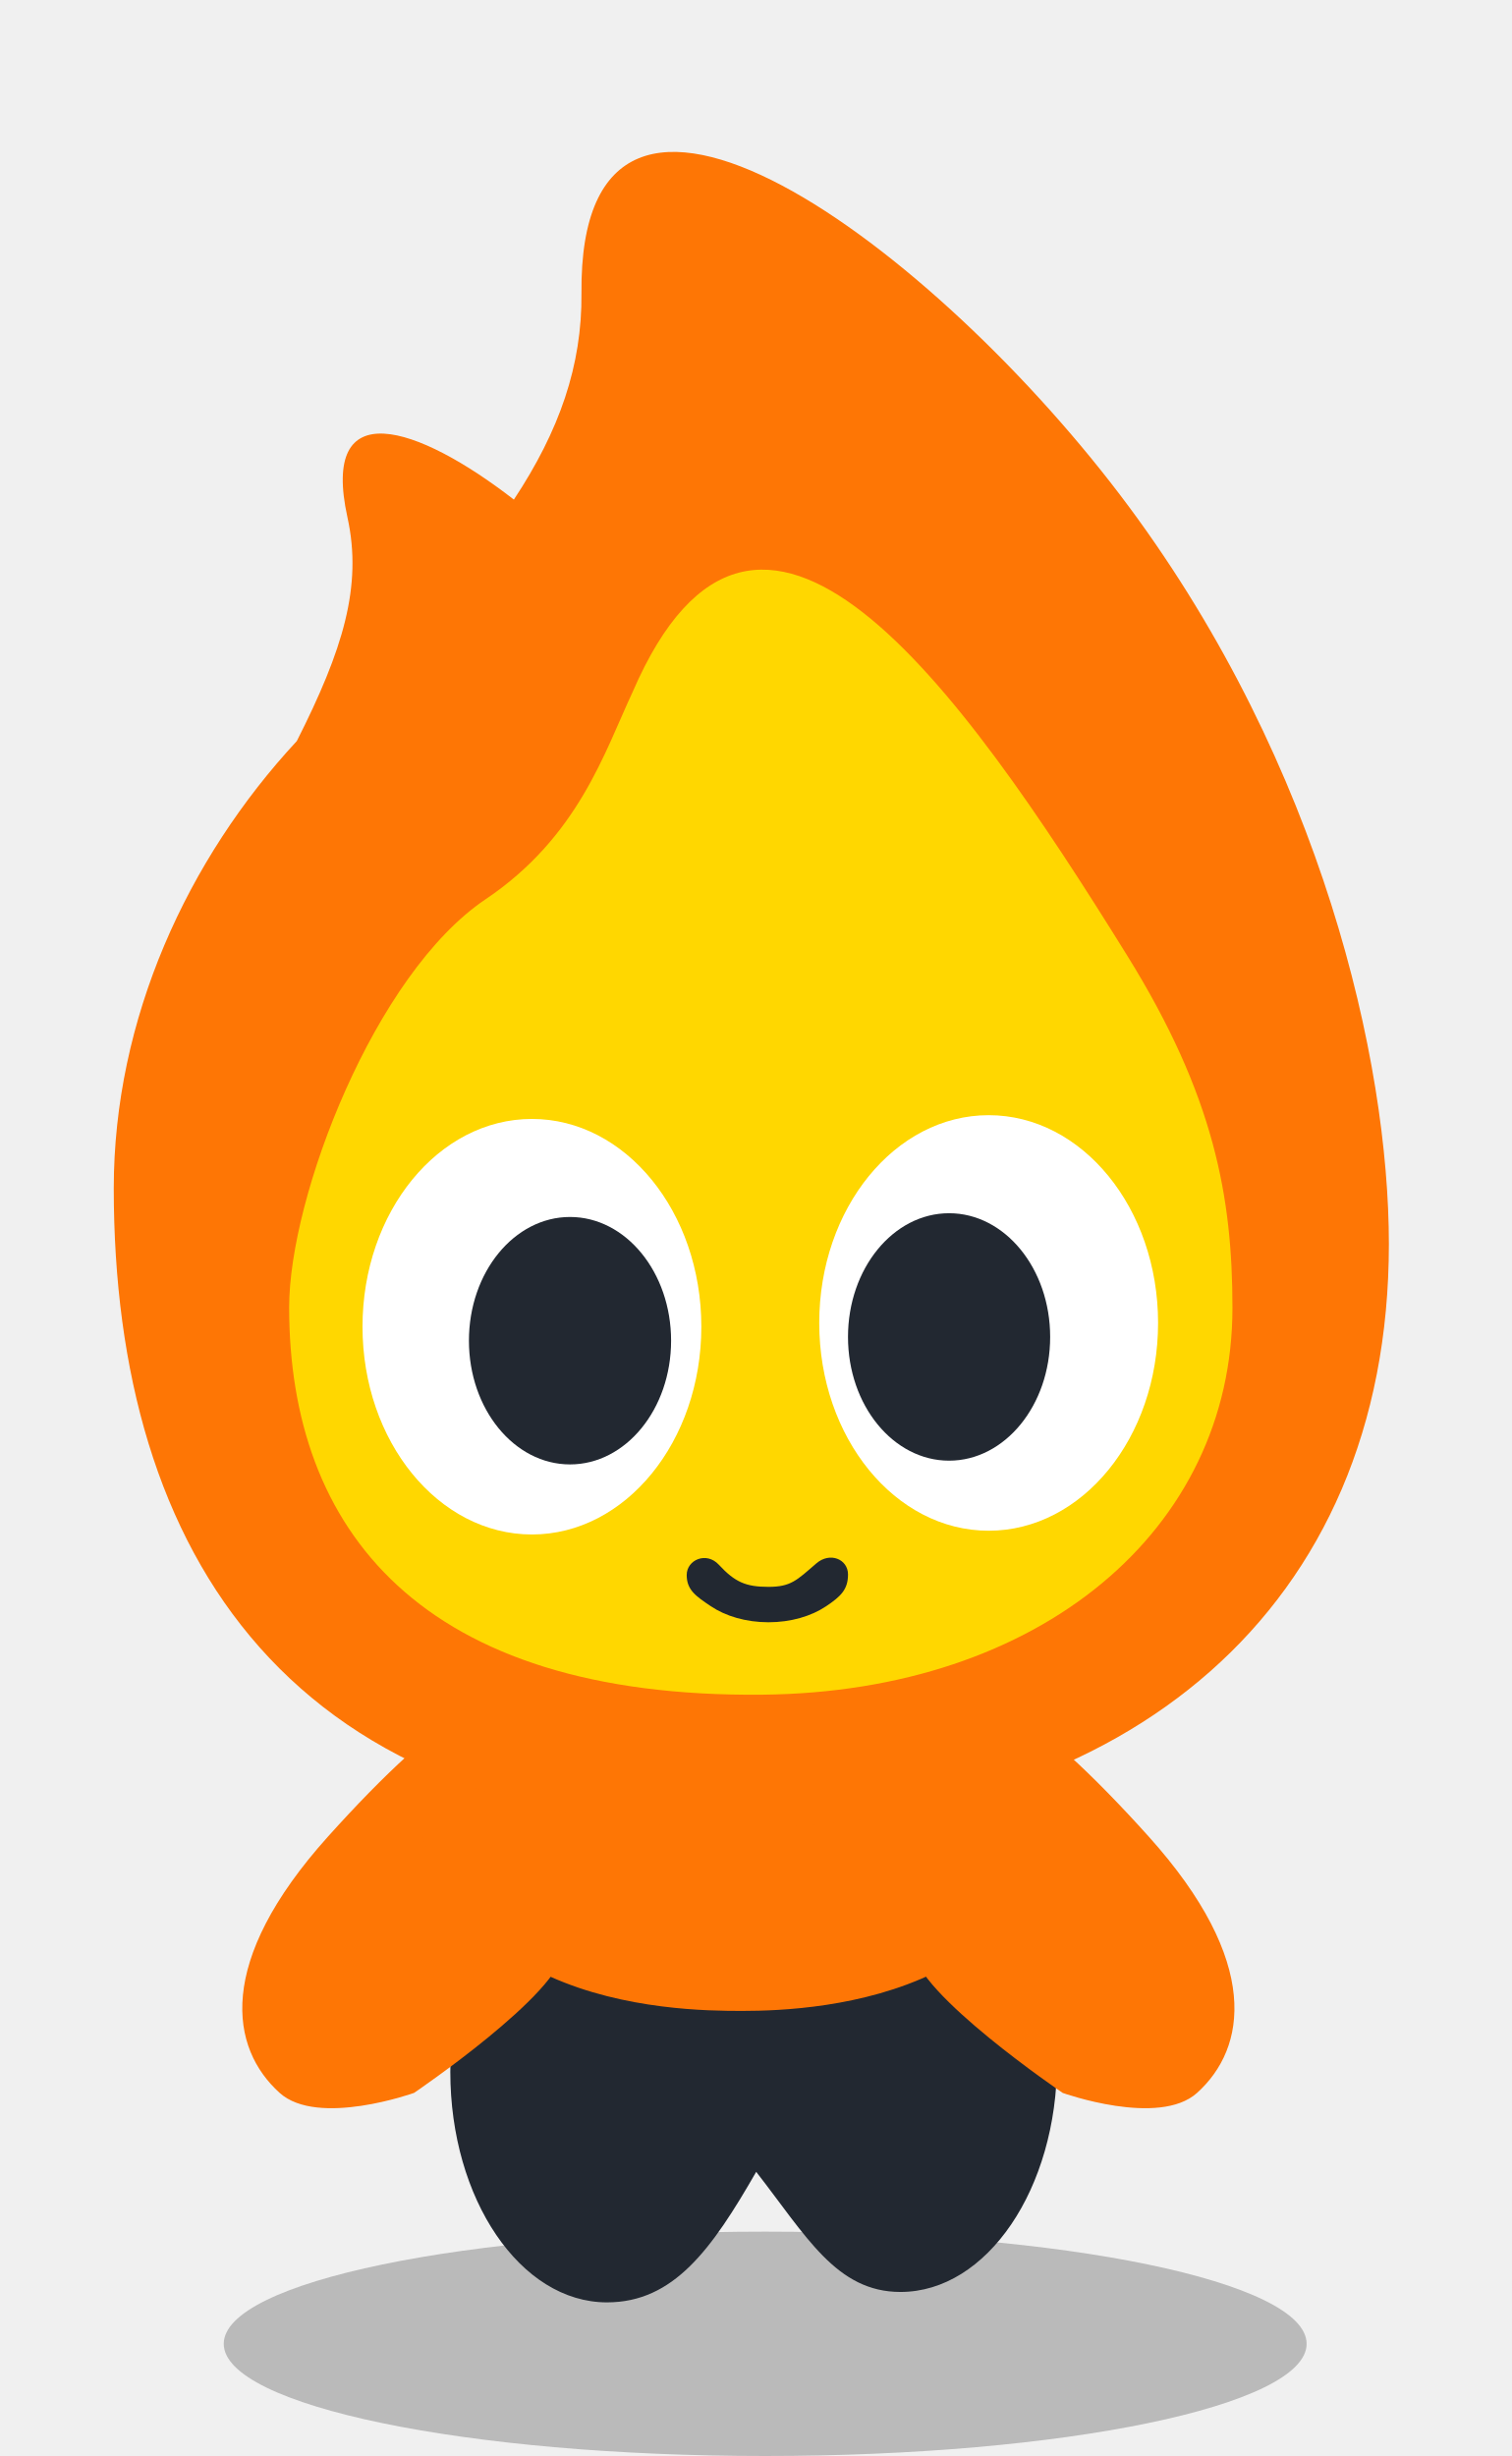
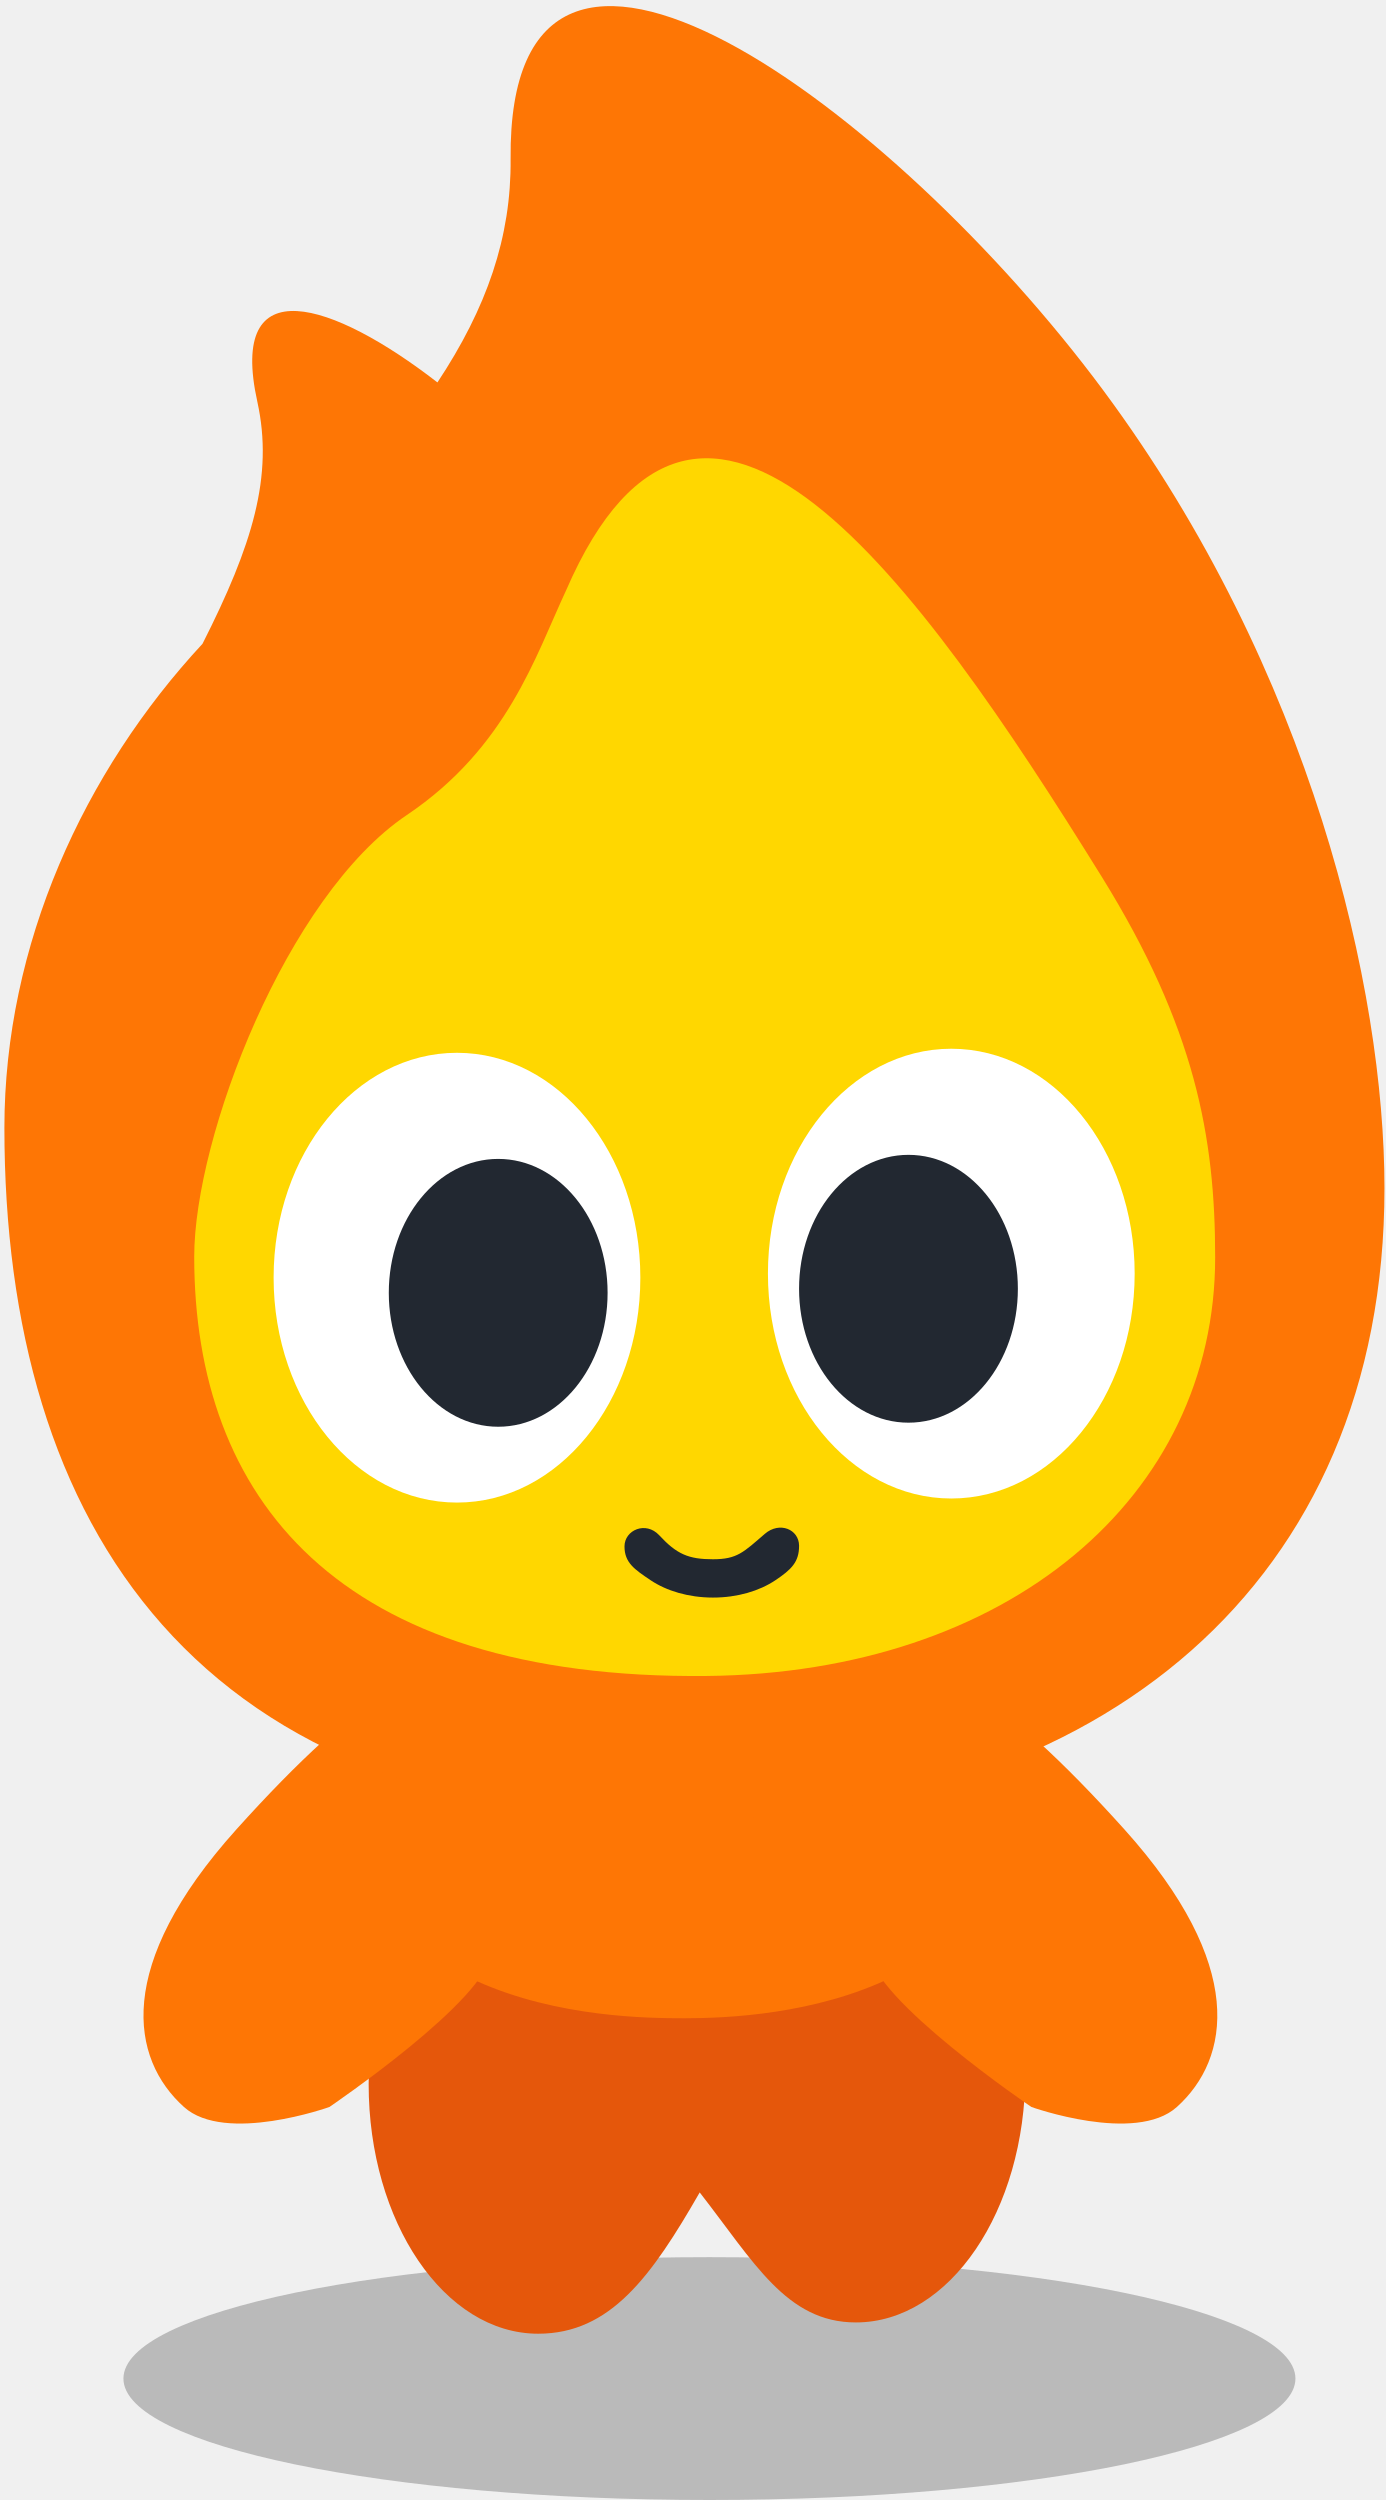
- <svg xmlns="http://www.w3.org/2000/svg" width="248" height="403" viewBox="0 0 248 403" fill="none">
-   <g clip-path="url(#clip0_107_323)">
-     <path d="M125.549 403C174.613 403 214.387 394.759 214.387 384.592C214.387 374.425 174.613 366.184 125.549 366.184C76.486 366.184 36.712 374.425 36.712 384.592C36.712 394.759 76.486 403 125.549 403Z" fill="#B8B8B8" fill-opacity="0.98" />
-     <path d="M147.745 300.429C136.779 300.429 127.021 296.215 123.449 311.478C119.551 297.106 110.098 302.137 99.585 302.137C85.393 302.137 73.888 319.072 73.888 339.963C73.887 360.855 85.392 377.791 99.585 377.791C110.551 377.791 116.778 369.079 124.076 356.372C132.29 366.91 137.231 376.082 147.745 376.082C161.936 376.082 173.441 359.147 173.442 338.255C173.441 317.364 161.936 300.429 147.745 300.429Z" fill="#222831" />
-     <path d="M92.43 319.987C92.43 319.987 101.02 283.446 95.012 278.029C86.903 270.715 72.403 280.687 53.837 301.337C35.272 321.988 37.777 336.107 45.888 343.42C52.155 349.071 67.936 343.42 67.936 343.42C67.936 343.42 92.12 327.006 92.43 319.987Z" fill="#FE7605" />
-     <path d="M149.868 319.987C149.868 319.987 141.278 283.446 147.286 278.029C155.395 270.715 169.895 280.687 188.46 301.337C207.026 321.988 204.521 336.107 196.41 343.42C190.143 349.071 174.362 343.42 174.362 343.42C174.362 343.42 150.178 327.006 149.868 319.987Z" fill="#FE7605" />
-     <path d="M175.063 286.794C175.063 327.695 134.791 329.968 121.745 329.968C110.545 329.968 67.293 329.4 67.293 286.794L121.745 286.794C121.745 286.794 175.217 287.541 175.063 286.794Z" fill="#FE7605" />
-     <path d="M95.408 48.102C94.918 -3.093 153.586 40.462 185.221 83.129C216.856 125.797 227.885 174.083 227.885 204.131C227.885 264.229 184.571 299.11 123.275 299.881C47.643 300.833 18.666 255.082 18.666 194.985C18.666 167.197 30.741 140.952 48.701 121.596C56.268 106.645 59.498 96.192 57.011 84.898C52.508 64.451 68.442 69.68 84.315 81.976C91.792 70.674 95.522 59.959 95.408 48.102Z" fill="#FE7605" />
-     <path d="M202.219 214.619C202.219 251.033 170.693 277.609 125.157 278.077C68.97 278.653 47.443 250.932 47.443 214.519C47.443 196.312 61.467 159.802 79.666 147.564C94.889 137.328 99.189 123.418 103.822 113.495C124.338 66.196 157.006 111.732 184.999 156.877C199.213 179.801 202.219 196.412 202.219 214.619Z" fill="#FFD700" />
-     <path d="M162.217 251.174C177.57 251.174 190.016 235.91 190.016 217.081C190.016 198.252 177.57 182.988 162.217 182.988C146.865 182.988 134.419 198.252 134.419 217.081C134.419 235.91 146.865 251.174 162.217 251.174Z" fill="white" />
-     <path d="M155.724 239.678C164.884 239.678 172.309 230.589 172.309 219.377C172.309 208.165 164.884 199.075 155.724 199.075C146.564 199.075 139.139 208.165 139.139 219.377C139.139 230.589 146.564 239.678 155.724 239.678Z" fill="#222831" />
-     <path d="M87.278 251.79C71.925 251.79 59.479 236.526 59.479 217.697C59.479 198.868 71.925 183.604 87.278 183.604C102.63 183.604 115.076 198.868 115.076 217.697C115.076 236.526 102.63 251.79 87.278 251.79Z" fill="white" />
-     <path d="M93.527 240.294C84.367 240.294 76.942 231.204 76.942 219.992C76.942 208.78 84.367 199.69 93.527 199.69C102.687 199.69 110.112 208.78 110.112 219.992C110.112 231.204 102.687 240.294 93.527 240.294Z" fill="#222831" />
-     <path d="M133.944 256.535C130.715 259.314 129.774 260.385 126.08 260.384C122.385 260.383 120.598 259.619 117.944 256.751C115.903 254.544 112.677 255.952 112.674 258.433C112.671 260.914 114.204 261.927 116.623 263.555C119.042 265.182 122.385 266.19 126.08 266.193C129.774 266.195 133.12 265.193 135.545 263.569C137.969 261.945 139.153 260.803 139.141 258.325C139.123 255.846 136.187 254.604 133.944 256.535Z" fill="#222831" />
+ <svg xmlns="http://www.w3.org/2000/svg" width="210" height="379" viewBox="0 0 210 379" fill="none">
+   <g clip-path="url(#clip0_96_777)">
+     <path d="M107.549 379C156.613 379 196.387 370.758 196.387 360.592C196.387 350.425 156.613 342.184 107.549 342.184C58.486 342.184 18.712 350.425 18.712 360.592C18.712 370.758 58.486 379 107.549 379Z" fill="#B8B8B8" fill-opacity="0.98" />
+     <path d="M129.745 276.429C118.779 276.429 109.021 272.215 105.449 287.478C101.551 273.106 92.098 278.137 81.585 278.137C67.393 278.137 55.888 295.072 55.888 315.963C55.887 336.855 67.392 353.791 81.585 353.791C92.551 353.791 98.778 345.079 106.076 332.372C114.29 342.91 119.231 352.082 129.745 352.082C143.936 352.082 155.441 335.147 155.442 314.255C155.441 293.364 143.936 276.429 129.745 276.429Z" fill="#E5570B" />
+     <path d="M74.43 295.987C74.43 295.987 83.021 259.446 77.013 254.029C68.903 246.715 54.403 256.687 35.838 277.337C17.272 297.988 19.778 312.107 27.888 319.42C34.155 325.071 49.937 319.42 49.937 319.42C49.937 319.42 74.12 303.006 74.43 295.987Z" fill="#FE7605" />
+     <path d="M131.868 295.987C131.868 295.987 123.278 259.446 129.286 254.029C137.395 246.715 151.895 256.687 170.46 277.337C189.026 297.988 186.521 312.107 178.41 319.42C172.143 325.071 156.362 319.42 156.362 319.42C156.362 319.42 132.178 303.006 131.868 295.987Z" fill="#FE7605" />
+     <path d="M157.064 262.794C157.064 303.695 116.791 305.967 103.745 305.967C92.546 305.967 49.294 305.399 49.293 262.794L103.745 262.794C103.745 262.794 157.217 263.54 157.064 262.794Z" fill="#FE7605" />
+     <path d="M77.408 24.102C76.918 -27.094 135.586 16.461 167.221 59.129C198.856 101.797 209.885 150.083 209.885 180.131C209.885 240.229 166.571 275.11 105.275 275.881C29.643 276.833 0.666 231.082 0.666 170.985C0.666 143.197 12.741 116.952 30.701 97.596C38.268 82.645 41.498 72.191 39.011 60.898C34.508 40.451 50.442 45.679 66.315 57.976C73.792 46.673 77.522 35.958 77.408 24.102Z" fill="#FE7605" />
+     <path d="M184.219 190.619C184.219 227.033 152.693 253.609 107.157 254.077C50.97 254.653 29.443 226.932 29.443 190.519C29.443 172.312 43.467 135.802 61.666 123.564C76.889 113.328 81.189 99.418 85.822 89.495C106.338 42.196 139.006 87.732 166.999 132.877C181.213 155.801 184.219 172.412 184.219 190.619Z" fill="#FFD700" />
+     <path d="M144.217 227.174C159.57 227.174 172.015 211.91 172.015 193.081C172.015 174.252 159.57 158.988 144.217 158.988C128.864 158.988 116.418 174.252 116.418 193.081C116.418 211.91 128.864 227.174 144.217 227.174Z" fill="white" />
+     <path d="M137.724 215.678C146.884 215.678 154.309 206.589 154.309 195.377C154.309 184.165 146.884 175.075 137.724 175.075C128.564 175.075 121.139 184.165 121.139 195.377C121.139 206.589 128.564 215.678 137.724 215.678Z" fill="#222831" />
+     <path d="M69.277 227.79C53.925 227.79 41.479 212.526 41.479 193.697C41.479 174.868 53.925 159.604 69.277 159.604C84.63 159.604 97.076 174.868 97.076 193.697C97.076 212.526 84.63 227.79 69.277 227.79Z" fill="white" />
+     <path d="M75.527 216.294C66.367 216.294 58.941 207.204 58.941 195.992C58.941 184.78 66.367 175.69 75.527 175.69C84.686 175.69 92.112 184.78 92.112 195.992C92.112 207.204 84.686 216.294 75.527 216.294Z" fill="#222831" />
+     <path d="M115.943 232.535C112.715 235.314 111.773 236.385 108.079 236.384C104.385 236.383 102.597 235.619 99.944 232.751C97.902 230.544 94.676 231.952 94.673 234.433C94.671 236.914 96.204 237.927 98.623 239.555C101.042 241.182 104.385 242.19 108.079 242.193C111.773 242.195 115.12 241.193 117.544 239.569C119.968 237.945 121.152 236.803 121.14 234.325C121.123 231.846 118.187 230.604 115.943 232.535Z" fill="#222831" />
  </g>
  <defs>
-     <clipPath id="clip0_107_323">
-       <rect width="248" height="403" fill="white" />
+     <clipPath id="clip0_96_777">
+       <rect width="210" height="379" fill="white" />
    </clipPath>
  </defs>
</svg>
